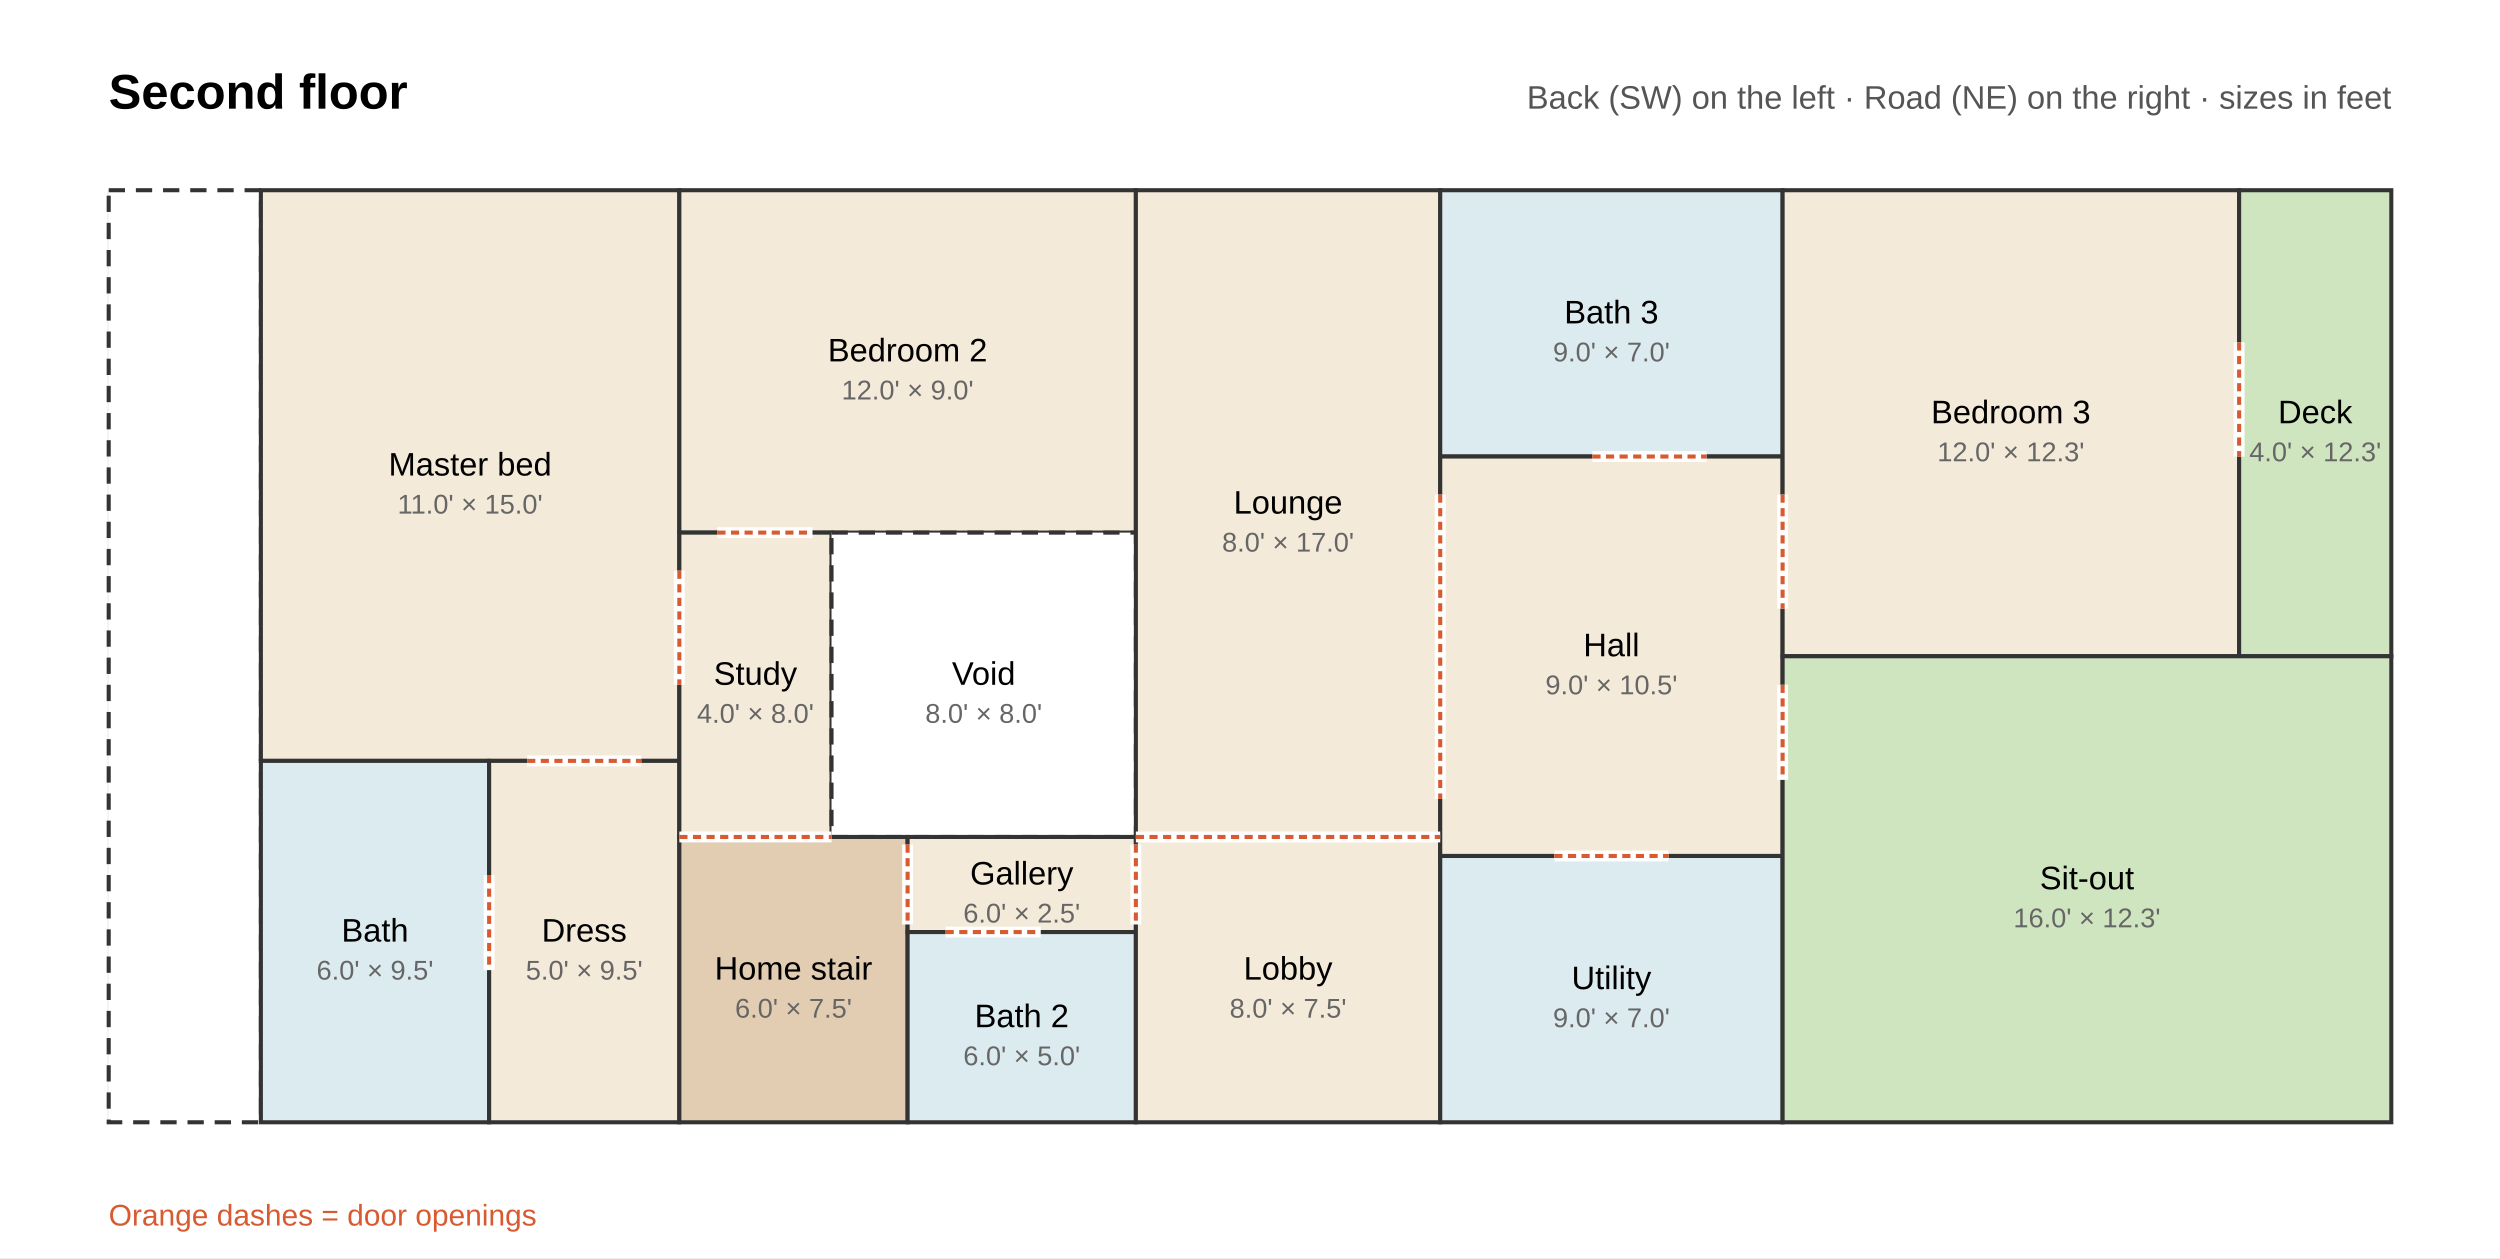
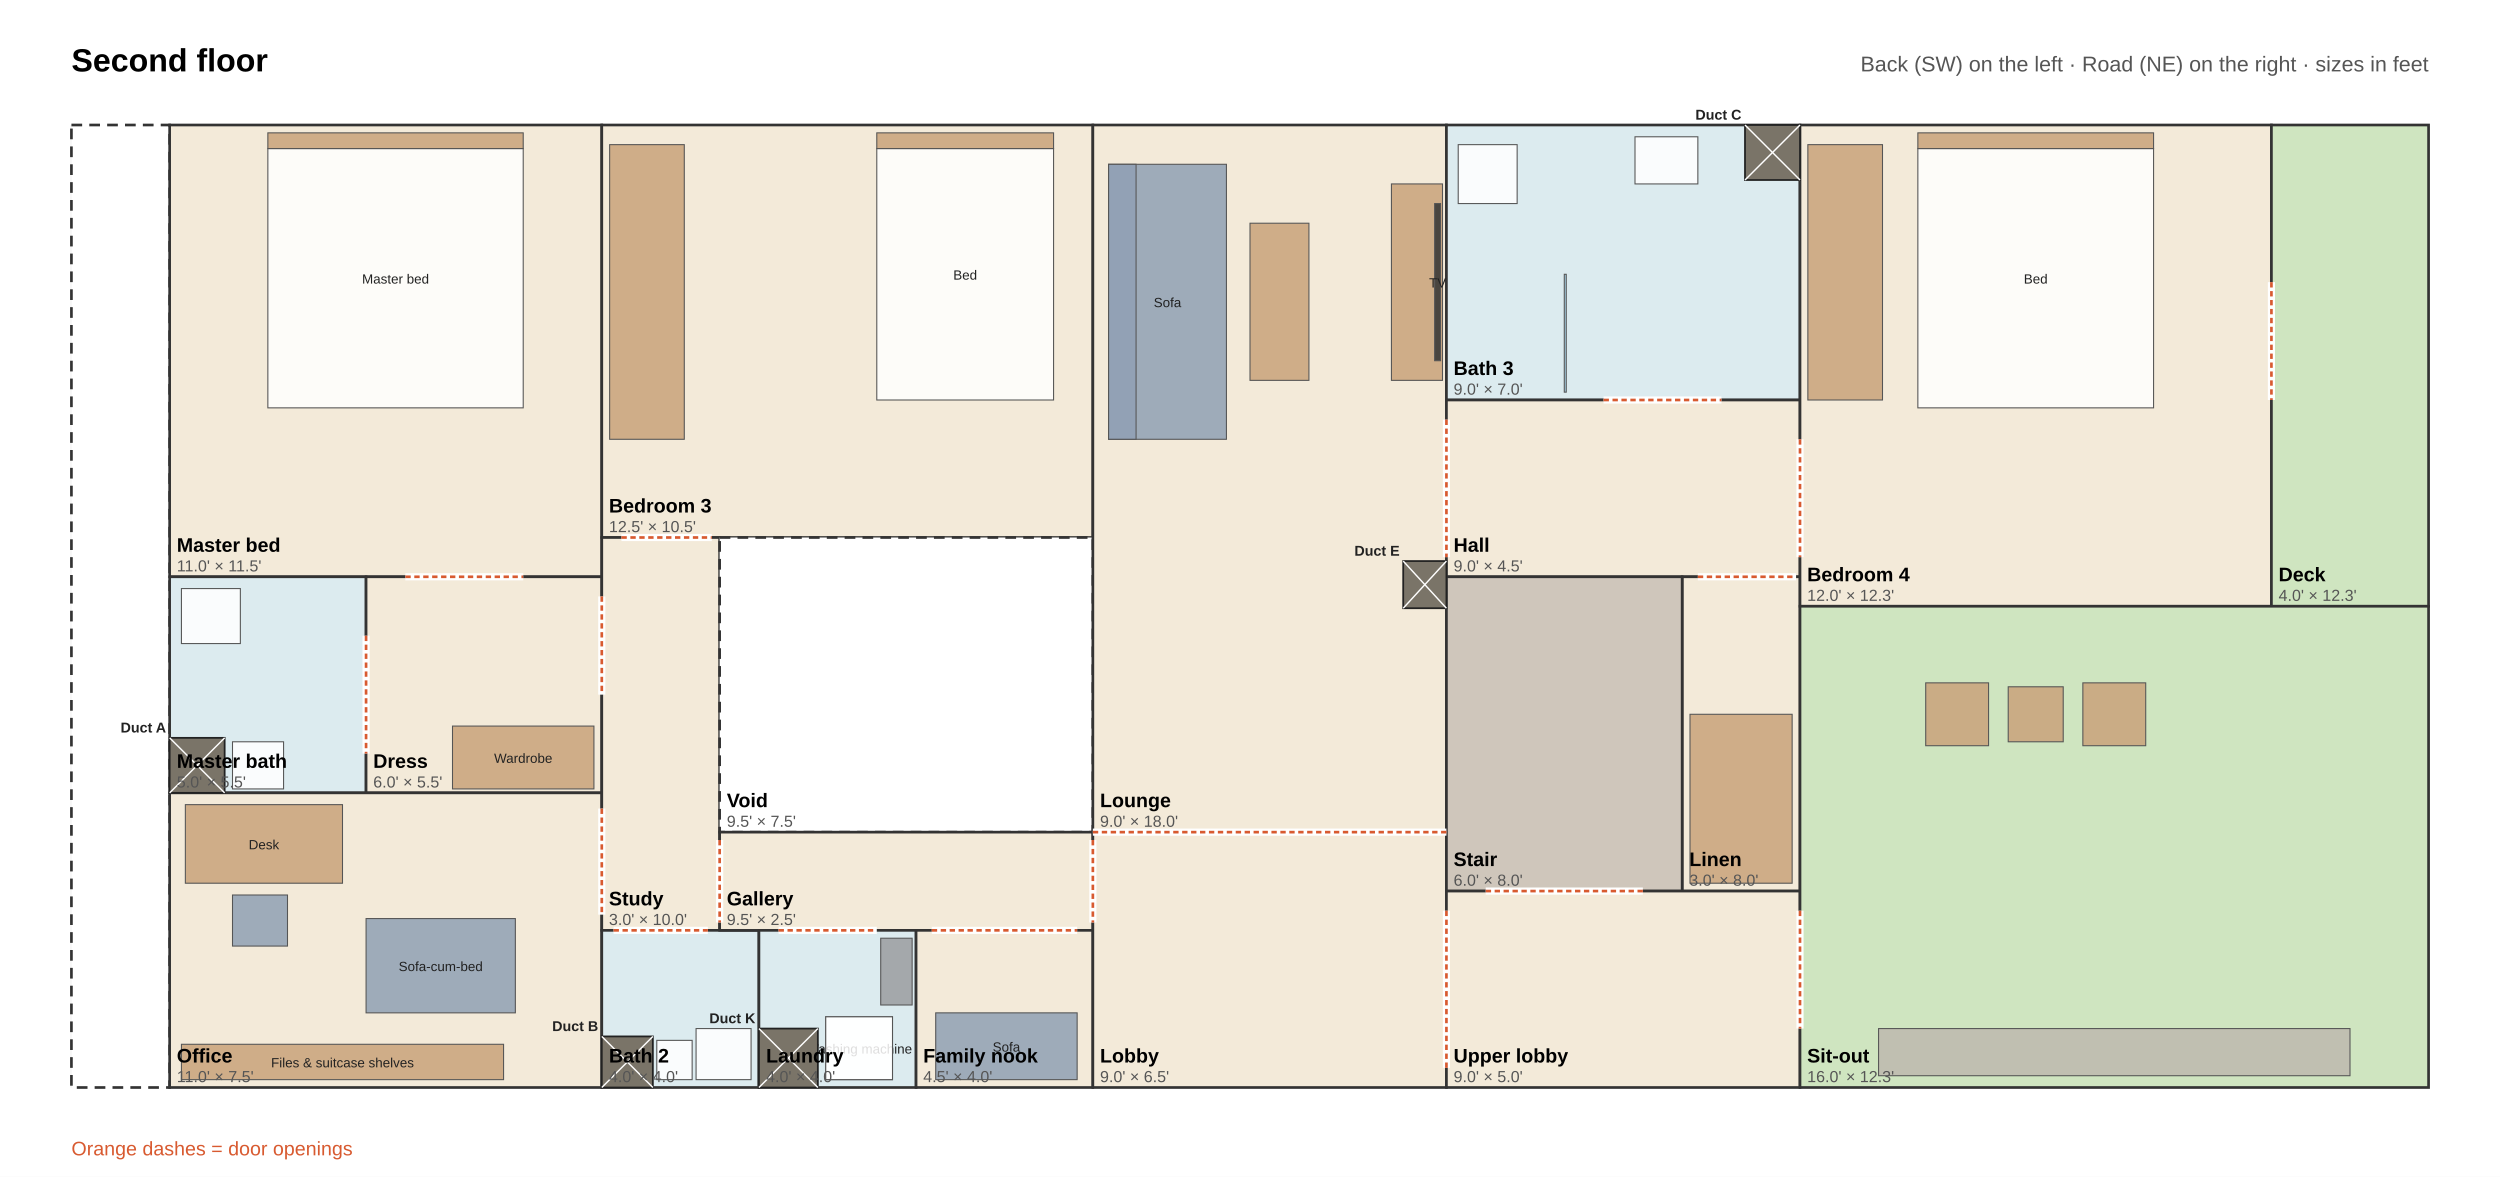
- <svg xmlns="http://www.w3.org/2000/svg" width="920" height="463" viewBox="0 0 920 463" font-family="Arial, sans-serif">
+ <svg xmlns="http://www.w3.org/2000/svg" width="1400" height="659" viewBox="0 0 1400 659" font-family="Arial, sans-serif">
  <rect width="100%" height="100%" fill="#fff" />
  <text x="40" y="40" font-size="18" font-weight="bold">Second floor</text>
-   <text x="880" y="40" font-size="12" text-anchor="end" fill="#555">Back (SW) on the left · Road (NE) on the right · sizes in feet</text>
-   <line x1="40" y1="70" x2="40" y2="413" stroke="#eee" />
-   <line x1="110" y1="70" x2="110" y2="413" stroke="#eee" />
-   <line x1="180" y1="70" x2="180" y2="413" stroke="#eee" />
-   <line x1="250" y1="70" x2="250" y2="413" stroke="#eee" />
-   <line x1="320" y1="70" x2="320" y2="413" stroke="#eee" />
-   <line x1="390" y1="70" x2="390" y2="413" stroke="#eee" />
-   <line x1="460" y1="70" x2="460" y2="413" stroke="#eee" />
-   <line x1="530" y1="70" x2="530" y2="413" stroke="#eee" />
-   <line x1="600" y1="70" x2="600" y2="413" stroke="#eee" />
-   <line x1="670" y1="70" x2="670" y2="413" stroke="#eee" />
-   <line x1="740" y1="70" x2="740" y2="413" stroke="#eee" />
-   <line x1="810" y1="70" x2="810" y2="413" stroke="#eee" />
-   <line x1="880" y1="70" x2="880" y2="413" stroke="#eee" />
-   <rect x="40" y="70" width="56" height="343" fill="#ffffff" stroke="#333" stroke-width="1.5" stroke-dasharray="6 4" />
-   <rect x="96" y="70" width="154" height="210" fill="#f3ead9" stroke="#333" stroke-width="1.5" />
-   <text x="173" y="175" font-size="12" text-anchor="middle">Master bed</text>
-   <text x="173" y="189" font-size="10" text-anchor="middle" fill="#666">11.0' × 15.0'</text>
-   <rect x="96" y="280" width="84" height="133" fill="#dcebef" stroke="#333" stroke-width="1.5" />
-   <text x="138" y="346.5" font-size="12" text-anchor="middle">Bath</text>
-   <text x="138" y="360.5" font-size="10" text-anchor="middle" fill="#666">6.0' × 9.5'</text>
-   <rect x="180" y="280" width="70" height="133" fill="#f3ead9" stroke="#333" stroke-width="1.5" />
-   <text x="215" y="346.5" font-size="12" text-anchor="middle">Dress</text>
-   <text x="215" y="360.5" font-size="10" text-anchor="middle" fill="#666">5.0' × 9.5'</text>
-   <rect x="250" y="70" width="168" height="126" fill="#f3ead9" stroke="#333" stroke-width="1.5" />
-   <text x="334" y="133" font-size="12" text-anchor="middle">Bedroom 2</text>
-   <text x="334" y="147" font-size="10" text-anchor="middle" fill="#666">12.0' × 9.0'</text>
-   <rect x="250" y="196" width="56" height="112" fill="#f3ead9" stroke="#333" stroke-width="1.5" />
-   <text x="278" y="252" font-size="12" text-anchor="middle">Study</text>
-   <text x="278" y="266" font-size="10" text-anchor="middle" fill="#666">4.0' × 8.0'</text>
-   <rect x="306" y="196" width="112" height="112" fill="#ffffff" stroke="#333" stroke-width="1.5" stroke-dasharray="6 4" />
-   <text x="362" y="252" font-size="12" text-anchor="middle">Void</text>
-   <text x="362" y="266" font-size="10" text-anchor="middle" fill="#666">8.0' × 8.0'</text>
-   <rect x="250" y="308" width="84" height="105" fill="#e2cdb3" stroke="#333" stroke-width="1.5" />
-   <text x="292" y="360.5" font-size="12" text-anchor="middle">Home stair</text>
-   <text x="292" y="374.5" font-size="10" text-anchor="middle" fill="#666">6.0' × 7.5'</text>
-   <rect x="334" y="308" width="84" height="35" fill="#f3ead9" stroke="#333" stroke-width="1.5" />
-   <text x="376" y="325.5" font-size="12" text-anchor="middle">Gallery</text>
-   <text x="376" y="339.5" font-size="10" text-anchor="middle" fill="#666">6.0' × 2.5'</text>
-   <rect x="334" y="343" width="84" height="70" fill="#dcebef" stroke="#333" stroke-width="1.5" />
-   <text x="376" y="378" font-size="12" text-anchor="middle">Bath 2</text>
-   <text x="376" y="392" font-size="10" text-anchor="middle" fill="#666">6.0' × 5.0'</text>
-   <rect x="418" y="70" width="112" height="238" fill="#f3ead9" stroke="#333" stroke-width="1.5" />
-   <text x="474" y="189" font-size="12" text-anchor="middle">Lounge</text>
-   <text x="474" y="203" font-size="10" text-anchor="middle" fill="#666">8.0' × 17.0'</text>
-   <rect x="418" y="308" width="112" height="105" fill="#f3ead9" stroke="#333" stroke-width="1.5" />
-   <text x="474" y="360.5" font-size="12" text-anchor="middle">Lobby</text>
-   <text x="474" y="374.5" font-size="10" text-anchor="middle" fill="#666">8.0' × 7.5'</text>
-   <rect x="530" y="70" width="126" height="98" fill="#dcebef" stroke="#333" stroke-width="1.5" />
-   <text x="593" y="119" font-size="12" text-anchor="middle">Bath 3</text>
-   <text x="593" y="133" font-size="10" text-anchor="middle" fill="#666">9.0' × 7.0'</text>
-   <rect x="530" y="168" width="126" height="147" fill="#f3ead9" stroke="#333" stroke-width="1.5" />
-   <text x="593" y="241.5" font-size="12" text-anchor="middle">Hall</text>
-   <text x="593" y="255.5" font-size="10" text-anchor="middle" fill="#666">9.0' × 10.5'</text>
-   <rect x="530" y="315" width="126" height="98" fill="#dcebef" stroke="#333" stroke-width="1.5" />
-   <text x="593" y="364" font-size="12" text-anchor="middle">Utility</text>
-   <text x="593" y="378" font-size="10" text-anchor="middle" fill="#666">9.0' × 7.0'</text>
-   <rect x="656" y="70" width="168" height="171.5" fill="#f3ead9" stroke="#333" stroke-width="1.5" />
-   <text x="740" y="155.75" font-size="12" text-anchor="middle">Bedroom 3</text>
-   <text x="740" y="169.75" font-size="10" text-anchor="middle" fill="#666">12.0' × 12.3'</text>
-   <rect x="824" y="70" width="56" height="171.5" fill="#cfe5c0" stroke="#333" stroke-width="1.5" />
-   <text x="852" y="155.75" font-size="12" text-anchor="middle">Deck</text>
-   <text x="852" y="169.75" font-size="10" text-anchor="middle" fill="#666">4.0' × 12.3'</text>
-   <rect x="656" y="241.5" width="224" height="171.5" fill="#cfe5c0" stroke="#333" stroke-width="1.5" />
-   <text x="768" y="327.25" font-size="12" text-anchor="middle">Sit-out</text>
-   <text x="768" y="341.25" font-size="10" text-anchor="middle" fill="#666">16.0' × 12.3'</text>
-   <line x1="418" y1="308" x2="530" y2="308" stroke="#fff" stroke-width="4" />
-   <line x1="418" y1="308" x2="530" y2="308" stroke="#d85a30" stroke-width="1.5" stroke-dasharray="3 2" />
-   <line x1="530" y1="182" x2="530" y2="294" stroke="#fff" stroke-width="4" />
-   <line x1="530" y1="182" x2="530" y2="294" stroke="#d85a30" stroke-width="1.5" stroke-dasharray="3 2" />
-   <line x1="656" y1="182" x2="656" y2="224" stroke="#fff" stroke-width="4" />
-   <line x1="656" y1="182" x2="656" y2="224" stroke="#d85a30" stroke-width="1.5" stroke-dasharray="3 2" />
-   <line x1="572" y1="315" x2="614" y2="315" stroke="#fff" stroke-width="4" />
-   <line x1="572" y1="315" x2="614" y2="315" stroke="#d85a30" stroke-width="1.5" stroke-dasharray="3 2" />
-   <line x1="586" y1="168" x2="628" y2="168" stroke="#fff" stroke-width="4" />
-   <line x1="586" y1="168" x2="628" y2="168" stroke="#d85a30" stroke-width="1.5" stroke-dasharray="3 2" />
-   <line x1="250" y1="308" x2="306" y2="308" stroke="#fff" stroke-width="4" />
-   <line x1="250" y1="308" x2="306" y2="308" stroke="#d85a30" stroke-width="1.5" stroke-dasharray="3 2" />
-   <line x1="264" y1="196" x2="299" y2="196" stroke="#fff" stroke-width="4" />
-   <line x1="264" y1="196" x2="299" y2="196" stroke="#d85a30" stroke-width="1.5" stroke-dasharray="3 2" />
-   <line x1="250" y1="210" x2="250" y2="252" stroke="#fff" stroke-width="4" />
-   <line x1="250" y1="210" x2="250" y2="252" stroke="#d85a30" stroke-width="1.5" stroke-dasharray="3 2" />
-   <line x1="334" y1="310.8" x2="334" y2="340.2" stroke="#fff" stroke-width="4" />
-   <line x1="334" y1="310.8" x2="334" y2="340.2" stroke="#d85a30" stroke-width="1.5" stroke-dasharray="3 2" />
-   <line x1="418" y1="310.8" x2="418" y2="340.2" stroke="#fff" stroke-width="4" />
-   <line x1="418" y1="310.8" x2="418" y2="340.2" stroke="#d85a30" stroke-width="1.5" stroke-dasharray="3 2" />
-   <line x1="348" y1="343" x2="383" y2="343" stroke="#fff" stroke-width="4" />
-   <line x1="348" y1="343" x2="383" y2="343" stroke="#d85a30" stroke-width="1.5" stroke-dasharray="3 2" />
-   <line x1="824" y1="126" x2="824" y2="168" stroke="#fff" stroke-width="4" />
-   <line x1="824" y1="126" x2="824" y2="168" stroke="#d85a30" stroke-width="1.5" stroke-dasharray="3 2" />
-   <line x1="656" y1="252" x2="656" y2="287" stroke="#fff" stroke-width="4" />
-   <line x1="656" y1="252" x2="656" y2="287" stroke="#d85a30" stroke-width="1.5" stroke-dasharray="3 2" />
-   <line x1="180" y1="322" x2="180" y2="357" stroke="#fff" stroke-width="4" />
-   <line x1="180" y1="322" x2="180" y2="357" stroke="#d85a30" stroke-width="1.5" stroke-dasharray="3 2" />
-   <line x1="194" y1="280" x2="236" y2="280" stroke="#fff" stroke-width="4" />
-   <line x1="194" y1="280" x2="236" y2="280" stroke="#d85a30" stroke-width="1.5" stroke-dasharray="3 2" />
-   <text x="40" y="451" font-size="11" fill="#d85a30">Orange dashes = door openings</text>
+   <text x="1360" y="40" font-size="12" text-anchor="end" fill="#555">Back (SW) on the left · Road (NE) on the right · sizes in feet</text>
+   <line x1="40" y1="70" x2="40" y2="609" stroke="#eee" />
+   <line x1="150" y1="70" x2="150" y2="609" stroke="#eee" />
+   <line x1="260" y1="70" x2="260" y2="609" stroke="#eee" />
+   <line x1="370" y1="70" x2="370" y2="609" stroke="#eee" />
+   <line x1="480" y1="70" x2="480" y2="609" stroke="#eee" />
+   <line x1="590" y1="70" x2="590" y2="609" stroke="#eee" />
+   <line x1="700" y1="70" x2="700" y2="609" stroke="#eee" />
+   <line x1="810" y1="70" x2="810" y2="609" stroke="#eee" />
+   <line x1="920" y1="70" x2="920" y2="609" stroke="#eee" />
+   <line x1="1030" y1="70" x2="1030" y2="609" stroke="#eee" />
+   <line x1="1140" y1="70" x2="1140" y2="609" stroke="#eee" />
+   <line x1="1250" y1="70" x2="1250" y2="609" stroke="#eee" />
+   <line x1="1360" y1="70" x2="1360" y2="609" stroke="#eee" />
+   <rect x="40" y="70" width="55" height="539" fill="#ffffff" stroke="#333" stroke-width="1.5" stroke-dasharray="6 4" />
+   <rect x="95" y="70" width="242" height="253" fill="#f3ead9" stroke="#333" stroke-width="1.5" />
+   <rect x="95" y="323" width="110" height="121" fill="#dcebef" stroke="#333" stroke-width="1.5" />
+   <rect x="205" y="323" width="132" height="121" fill="#f3ead9" stroke="#333" stroke-width="1.5" />
+   <rect x="95" y="444" width="242" height="165" fill="#f3ead9" stroke="#333" stroke-width="1.5" />
+   <rect x="337" y="70" width="275" height="231" fill="#f3ead9" stroke="#333" stroke-width="1.5" />
+   <rect x="337" y="301" width="66" height="220" fill="#f3ead9" stroke="#333" stroke-width="1.5" />
+   <rect x="337" y="521" width="88" height="88" fill="#dcebef" stroke="#333" stroke-width="1.5" />
+   <rect x="403" y="301" width="209" height="165" fill="#ffffff" stroke="#333" stroke-width="1.5" stroke-dasharray="6 4" />
+   <rect x="403" y="466" width="209" height="55" fill="#f3ead9" stroke="#333" stroke-width="1.5" />
+   <rect x="425" y="521" width="88" height="88" fill="#dcebef" stroke="#333" stroke-width="1.5" />
+   <rect x="513" y="521" width="99" height="88" fill="#f3ead9" stroke="#333" stroke-width="1.5" />
+   <rect x="612" y="70" width="198" height="396" fill="#f3ead9" stroke="#333" stroke-width="1.5" />
+   <rect x="612" y="466" width="198" height="143" fill="#f3ead9" stroke="#333" stroke-width="1.5" />
+   <rect x="810" y="70" width="198" height="154" fill="#dcebef" stroke="#333" stroke-width="1.5" />
+   <rect x="810" y="224" width="198" height="99" fill="#f3ead9" stroke="#333" stroke-width="1.5" />
+   <rect x="942" y="323" width="66" height="176" fill="#f3ead9" stroke="#333" stroke-width="1.5" />
+   <rect x="810" y="323" width="132" height="176" fill="#cfc6bb" stroke="#333" stroke-width="1.5" />
+   <rect x="810" y="499" width="198" height="110" fill="#f3ead9" stroke="#333" stroke-width="1.5" />
+   <rect x="1008" y="70" width="264" height="269.5" fill="#f3ead9" stroke="#333" stroke-width="1.5" />
+   <rect x="1272" y="70" width="88" height="269.5" fill="#cfe5c0" stroke="#333" stroke-width="1.5" />
+   <rect x="1008" y="339.5" width="352" height="269.5" fill="#cfe5c0" stroke="#333" stroke-width="1.5" />
+   <rect x="150" y="83.2" width="143" height="145.2" fill="#ffffff" fill-opacity="0.85" stroke="#555" stroke-width="0.6" />
+   <text x="221.5" y="158.8" font-size="7.5" text-anchor="middle" fill="#222">Master bed</text>
+   <rect x="150" y="74.4" width="143" height="8.8" fill="#c9a27a" fill-opacity="0.85" stroke="#555" stroke-width="0.6" />
+   <rect x="253.4" y="406.6" width="79.2" height="35.2" fill="#c9a27a" fill-opacity="0.85" stroke="#555" stroke-width="0.6" />
+   <text x="293" y="427.2" font-size="7.5" text-anchor="middle" fill="#222">Wardrobe</text>
+   <rect x="101.6" y="329.6" width="33" height="30.8" fill="#ffffff" fill-opacity="0.85" stroke="#555" stroke-width="0.6" />
+   <rect x="130.2" y="415.4" width="28.6" height="26.4" fill="#ffffff" fill-opacity="0.85" stroke="#555" stroke-width="0.6" />
+   <rect x="103.8" y="450.6" width="88" height="44" fill="#c9a27a" fill-opacity="0.85" stroke="#555" stroke-width="0.6" />
+   <text x="147.8" y="475.6" font-size="7.5" text-anchor="middle" fill="#222">Desk</text>
+   <rect x="130.2" y="501.2" width="30.8" height="28.6" fill="#8fa0b4" fill-opacity="0.85" stroke="#555" stroke-width="0.6" />
+   <rect x="101.6" y="584.8" width="180.4" height="19.8" fill="#c9a27a" fill-opacity="0.85" stroke="#555" stroke-width="0.6" />
+   <text x="191.8" y="597.7" font-size="7.5" text-anchor="middle" fill="#222">Files &amp; suitcase shelves</text>
+   <rect x="205" y="514.4" width="83.6" height="52.8" fill="#8fa0b4" fill-opacity="0.85" stroke="#555" stroke-width="0.6" />
+   <text x="246.8" y="543.8" font-size="7.5" text-anchor="middle" fill="#222">Sofa-cum-bed</text>
+   <rect x="389.8" y="576" width="30.8" height="28.6" fill="#ffffff" fill-opacity="0.85" stroke="#555" stroke-width="0.6" />
+   <rect x="367.8" y="582.6" width="19.8" height="22" fill="#ffffff" fill-opacity="0.85" stroke="#555" stroke-width="0.6" />
+   <rect x="462.4" y="569.4" width="37.4" height="35.2" fill="#ffffff" fill-opacity="0.85" stroke="#555" stroke-width="0.6" />
+   <text x="481.1" y="590" font-size="7.5" text-anchor="middle" fill="#222">Washing machine</text>
+   <rect x="462.4" y="569.4" width="37.4" height="35.2" fill="#ffffff" fill-opacity="0.85" stroke="#555" stroke-width="0.6" />
+   <rect x="493.2" y="525.4" width="17.6" height="37.4" fill="#9a9c9f" fill-opacity="0.85" stroke="#555" stroke-width="0.6" />
+   <rect x="524" y="567.2" width="79.2" height="37.4" fill="#8fa0b4" fill-opacity="0.85" stroke="#555" stroke-width="0.6" />
+   <text x="563.6" y="588.9" font-size="7.5" text-anchor="middle" fill="#222">Sofa</text>
+   <rect x="491" y="83.2" width="99" height="140.8" fill="#ffffff" fill-opacity="0.85" stroke="#555" stroke-width="0.6" />
+   <text x="540.5" y="156.6" font-size="7.5" text-anchor="middle" fill="#222">Bed</text>
+   <rect x="491" y="74.4" width="99" height="8.8" fill="#c9a27a" fill-opacity="0.85" stroke="#555" stroke-width="0.6" />
+   <rect x="341.4" y="81" width="41.8" height="165" fill="#c9a27a" fill-opacity="0.85" stroke="#555" stroke-width="0.6" />
+   <rect x="620.8" y="92" width="66" height="154" fill="#8fa0b4" fill-opacity="0.85" stroke="#555" stroke-width="0.6" />
+   <text x="653.8" y="172" font-size="7.5" text-anchor="middle" fill="#222">Sofa</text>
+   <rect x="620.8" y="92" width="15.4" height="154" fill="#8fa0b4" fill-opacity="0.85" stroke="#555" stroke-width="0.6" />
+   <rect x="700" y="125" width="33" height="88" fill="#c9a27a" fill-opacity="0.85" stroke="#555" stroke-width="0.6" />
+   <rect x="779.2" y="103" width="28.6" height="110" fill="#c9a27a" fill-opacity="0.85" stroke="#555" stroke-width="0.6" />
+   <rect x="803.4" y="114" width="3.3" height="88" fill="#333" fill-opacity="0.85" stroke="#555" stroke-width="0.6" />
+   <text x="805.05" y="161" font-size="7.5" text-anchor="middle" fill="#222">TV</text>
+   <rect x="816.6" y="81" width="33" height="33" fill="#ffffff" fill-opacity="0.85" stroke="#555" stroke-width="0.6" />
+   <rect x="915.6" y="76.6" width="35.2" height="26.4" fill="#ffffff" fill-opacity="0.85" stroke="#555" stroke-width="0.6" />
+   <rect x="876" y="153.6" width="1.1" height="66" fill="#9fcfe6" fill-opacity="0.85" stroke="#555" stroke-width="0.6" />
+   <rect x="946.4" y="400" width="57.2" height="94.6" fill="#c9a27a" fill-opacity="0.85" stroke="#555" stroke-width="0.6" />
+   <rect x="1074" y="83.2" width="132" height="145.2" fill="#ffffff" fill-opacity="0.85" stroke="#555" stroke-width="0.6" />
+   <text x="1140" y="158.8" font-size="7.5" text-anchor="middle" fill="#222">Bed</text>
+   <rect x="1074" y="74.4" width="132" height="8.8" fill="#c9a27a" fill-opacity="0.85" stroke="#555" stroke-width="0.6" />
+   <rect x="1012.4" y="81" width="41.8" height="143" fill="#c9a27a" fill-opacity="0.85" stroke="#555" stroke-width="0.6" />
+   <rect x="1052" y="576" width="264" height="26.4" fill="#bdb8ae" fill-opacity="0.85" stroke="#555" stroke-width="0.6" />
+   <rect x="1078.4" y="382.4" width="35.2" height="35.2" fill="#c9a27a" fill-opacity="0.85" stroke="#555" stroke-width="0.6" />
+   <rect x="1166.4" y="382.4" width="35.2" height="35.2" fill="#c9a27a" fill-opacity="0.85" stroke="#555" stroke-width="0.6" />
+   <rect x="1124.6" y="384.6" width="30.8" height="30.8" fill="#c9a27a" fill-opacity="0.85" stroke="#555" stroke-width="0.6" />
+   <rect x="95" y="413.2" width="30.8" height="30.8" fill="#7a7468" stroke="#222" stroke-width="1" />
+   <line x1="95" y1="413.2" x2="125.8" y2="444" stroke="#fff" stroke-width="0.8" />
+   <line x1="125.8" y1="413.2" x2="95" y2="444" stroke="#fff" stroke-width="0.8" />
+   <text x="93" y="410.2" font-size="8" text-anchor="end" fill="#222" font-weight="bold">Duct A</text>
+   <rect x="337" y="580.4" width="28.6" height="28.6" fill="#7a7468" stroke="#222" stroke-width="1" />
+   <line x1="337" y1="580.4" x2="365.6" y2="609" stroke="#fff" stroke-width="0.8" />
+   <line x1="365.6" y1="580.4" x2="337" y2="609" stroke="#fff" stroke-width="0.8" />
+   <text x="335" y="577.4" font-size="8" text-anchor="end" fill="#222" font-weight="bold">Duct B</text>
+   <rect x="425" y="576" width="33" height="33" fill="#7a7468" stroke="#222" stroke-width="1" />
+   <line x1="425" y1="576" x2="458" y2="609" stroke="#fff" stroke-width="0.8" />
+   <line x1="458" y1="576" x2="425" y2="609" stroke="#fff" stroke-width="0.8" />
+   <text x="423" y="573" font-size="8" text-anchor="end" fill="#222" font-weight="bold">Duct K</text>
+   <rect x="977.2" y="70" width="30.8" height="30.8" fill="#7a7468" stroke="#222" stroke-width="1" />
+   <line x1="977.2" y1="70" x2="1008" y2="100.8" stroke="#fff" stroke-width="0.8" />
+   <line x1="1008" y1="70" x2="977.2" y2="100.8" stroke="#fff" stroke-width="0.8" />
+   <text x="975.2" y="67" font-size="8" text-anchor="end" fill="#222" font-weight="bold">Duct C</text>
+   <rect x="785.8" y="314.2" width="24.2" height="26.4" fill="#7a7468" stroke="#222" stroke-width="1" />
+   <line x1="785.8" y1="314.2" x2="810" y2="340.6" stroke="#fff" stroke-width="0.8" />
+   <line x1="810" y1="314.2" x2="785.8" y2="340.6" stroke="#fff" stroke-width="0.8" />
+   <text x="783.8" y="311.2" font-size="8" text-anchor="end" fill="#222" font-weight="bold">Duct E</text>
+   <line x1="612" y1="466" x2="810" y2="466" stroke="#fff" stroke-width="4" />
+   <line x1="612" y1="466" x2="810" y2="466" stroke="#d85a30" stroke-width="1.5" stroke-dasharray="3 2" />
+   <line x1="810" y1="510" x2="810" y2="598" stroke="#fff" stroke-width="4" />
+   <line x1="810" y1="510" x2="810" y2="598" stroke="#d85a30" stroke-width="1.5" stroke-dasharray="3 2" />
+   <line x1="832" y1="499" x2="920" y2="499" stroke="#fff" stroke-width="4" />
+   <line x1="832" y1="499" x2="920" y2="499" stroke="#d85a30" stroke-width="1.5" stroke-dasharray="3 2" />
+   <line x1="1008" y1="510" x2="1008" y2="576" stroke="#fff" stroke-width="4" />
+   <line x1="1008" y1="510" x2="1008" y2="576" stroke="#d85a30" stroke-width="1.5" stroke-dasharray="3 2" />
+   <line x1="810" y1="235" x2="810" y2="312" stroke="#fff" stroke-width="4" />
+   <line x1="810" y1="235" x2="810" y2="312" stroke="#d85a30" stroke-width="1.5" stroke-dasharray="3 2" />
+   <line x1="898" y1="224" x2="964" y2="224" stroke="#fff" stroke-width="4" />
+   <line x1="898" y1="224" x2="964" y2="224" stroke="#d85a30" stroke-width="1.5" stroke-dasharray="3 2" />
+   <line x1="1008" y1="246" x2="1008" y2="312" stroke="#fff" stroke-width="4" />
+   <line x1="1008" y1="246" x2="1008" y2="312" stroke="#d85a30" stroke-width="1.5" stroke-dasharray="3 2" />
+   <line x1="950.8" y1="323" x2="1005.8" y2="323" stroke="#fff" stroke-width="4" />
+   <line x1="950.8" y1="323" x2="1005.8" y2="323" stroke="#d85a30" stroke-width="1.5" stroke-dasharray="3 2" />
+   <line x1="1272" y1="158" x2="1272" y2="224" stroke="#fff" stroke-width="4" />
+   <line x1="1272" y1="158" x2="1272" y2="224" stroke="#d85a30" stroke-width="1.5" stroke-dasharray="3 2" />
+   <line x1="348" y1="301" x2="398.6" y2="301" stroke="#fff" stroke-width="4" />
+   <line x1="348" y1="301" x2="398.6" y2="301" stroke="#d85a30" stroke-width="1.5" stroke-dasharray="3 2" />
+   <line x1="337" y1="334" x2="337" y2="389" stroke="#fff" stroke-width="4" />
+   <line x1="337" y1="334" x2="337" y2="389" stroke="#d85a30" stroke-width="1.5" stroke-dasharray="3 2" />
+   <line x1="227" y1="323" x2="293" y2="323" stroke="#fff" stroke-width="4" />
+   <line x1="227" y1="323" x2="293" y2="323" stroke="#d85a30" stroke-width="1.5" stroke-dasharray="3 2" />
+   <line x1="205" y1="356" x2="205" y2="422" stroke="#fff" stroke-width="4" />
+   <line x1="205" y1="356" x2="205" y2="422" stroke="#d85a30" stroke-width="1.5" stroke-dasharray="3 2" />
+   <line x1="337" y1="452.8" x2="337" y2="512.2" stroke="#fff" stroke-width="4" />
+   <line x1="337" y1="452.8" x2="337" y2="512.2" stroke="#d85a30" stroke-width="1.5" stroke-dasharray="3 2" />
+   <line x1="343.6" y1="521" x2="396.4" y2="521" stroke="#fff" stroke-width="4" />
+   <line x1="343.6" y1="521" x2="396.4" y2="521" stroke="#d85a30" stroke-width="1.5" stroke-dasharray="3 2" />
+   <line x1="403" y1="470.4" x2="403" y2="516.6" stroke="#fff" stroke-width="4" />
+   <line x1="403" y1="470.4" x2="403" y2="516.6" stroke="#d85a30" stroke-width="1.5" stroke-dasharray="3 2" />
+   <line x1="612" y1="470.4" x2="612" y2="516.6" stroke="#fff" stroke-width="4" />
+   <line x1="612" y1="470.4" x2="612" y2="516.6" stroke="#d85a30" stroke-width="1.5" stroke-dasharray="3 2" />
+   <line x1="436" y1="521" x2="491" y2="521" stroke="#fff" stroke-width="4" />
+   <line x1="436" y1="521" x2="491" y2="521" stroke="#d85a30" stroke-width="1.5" stroke-dasharray="3 2" />
+   <line x1="521.8" y1="521" x2="603.2" y2="521" stroke="#fff" stroke-width="4" />
+   <line x1="521.8" y1="521" x2="603.2" y2="521" stroke="#d85a30" stroke-width="1.5" stroke-dasharray="3 2" />
+   <text x="99" y="309" font-size="11" font-weight="bold">Master bed</text>
+   <text x="99" y="320" font-size="9" fill="#555">11.0' × 11.5'</text>
+   <text x="99" y="430" font-size="11" font-weight="bold">Master bath</text>
+   <text x="99" y="441" font-size="9" fill="#555">5.0' × 5.5'</text>
+   <text x="209" y="430" font-size="11" font-weight="bold">Dress</text>
+   <text x="209" y="441" font-size="9" fill="#555">6.0' × 5.5'</text>
+   <text x="99" y="595" font-size="11" font-weight="bold">Office</text>
+   <text x="99" y="606" font-size="9" fill="#555">11.0' × 7.5'</text>
+   <text x="341" y="287" font-size="11" font-weight="bold">Bedroom 3</text>
+   <text x="341" y="298" font-size="9" fill="#555">12.5' × 10.5'</text>
+   <text x="341" y="507" font-size="11" font-weight="bold">Study</text>
+   <text x="341" y="518" font-size="9" fill="#555">3.0' × 10.0'</text>
+   <text x="341" y="595" font-size="11" font-weight="bold">Bath 2</text>
+   <text x="341" y="606" font-size="9" fill="#555">4.0' × 4.0'</text>
+   <text x="407" y="452" font-size="11" font-weight="bold">Void</text>
+   <text x="407" y="463" font-size="9" fill="#555">9.5' × 7.5'</text>
+   <text x="407" y="507" font-size="11" font-weight="bold">Gallery</text>
+   <text x="407" y="518" font-size="9" fill="#555">9.5' × 2.5'</text>
+   <text x="429" y="595" font-size="11" font-weight="bold">Laundry</text>
+   <text x="429" y="606" font-size="9" fill="#555">4.0' × 4.0'</text>
+   <text x="517" y="595" font-size="11" font-weight="bold">Family nook</text>
+   <text x="517" y="606" font-size="9" fill="#555">4.5' × 4.0'</text>
+   <text x="616" y="452" font-size="11" font-weight="bold">Lounge</text>
+   <text x="616" y="463" font-size="9" fill="#555">9.0' × 18.0'</text>
+   <text x="616" y="595" font-size="11" font-weight="bold">Lobby</text>
+   <text x="616" y="606" font-size="9" fill="#555">9.0' × 6.5'</text>
+   <text x="814" y="210" font-size="11" font-weight="bold">Bath 3</text>
+   <text x="814" y="221" font-size="9" fill="#555">9.0' × 7.0'</text>
+   <text x="814" y="309" font-size="11" font-weight="bold">Hall</text>
+   <text x="814" y="320" font-size="9" fill="#555">9.0' × 4.5'</text>
+   <text x="946" y="485" font-size="11" font-weight="bold">Linen</text>
+   <text x="946" y="496" font-size="9" fill="#555">3.0' × 8.0'</text>
+   <text x="814" y="485" font-size="11" font-weight="bold">Stair</text>
+   <text x="814" y="496" font-size="9" fill="#555">6.0' × 8.0'</text>
+   <text x="814" y="595" font-size="11" font-weight="bold">Upper lobby</text>
+   <text x="814" y="606" font-size="9" fill="#555">9.0' × 5.0'</text>
+   <text x="1012" y="325.5" font-size="11" font-weight="bold">Bedroom 4</text>
+   <text x="1012" y="336.5" font-size="9" fill="#555">12.0' × 12.3'</text>
+   <text x="1276" y="325.5" font-size="11" font-weight="bold">Deck</text>
+   <text x="1276" y="336.5" font-size="9" fill="#555">4.0' × 12.3'</text>
+   <text x="1012" y="595" font-size="11" font-weight="bold">Sit-out</text>
+   <text x="1012" y="606" font-size="9" fill="#555">16.0' × 12.3'</text>
+   <text x="40" y="647" font-size="11" fill="#d85a30">Orange dashes = door openings</text>
</svg>
